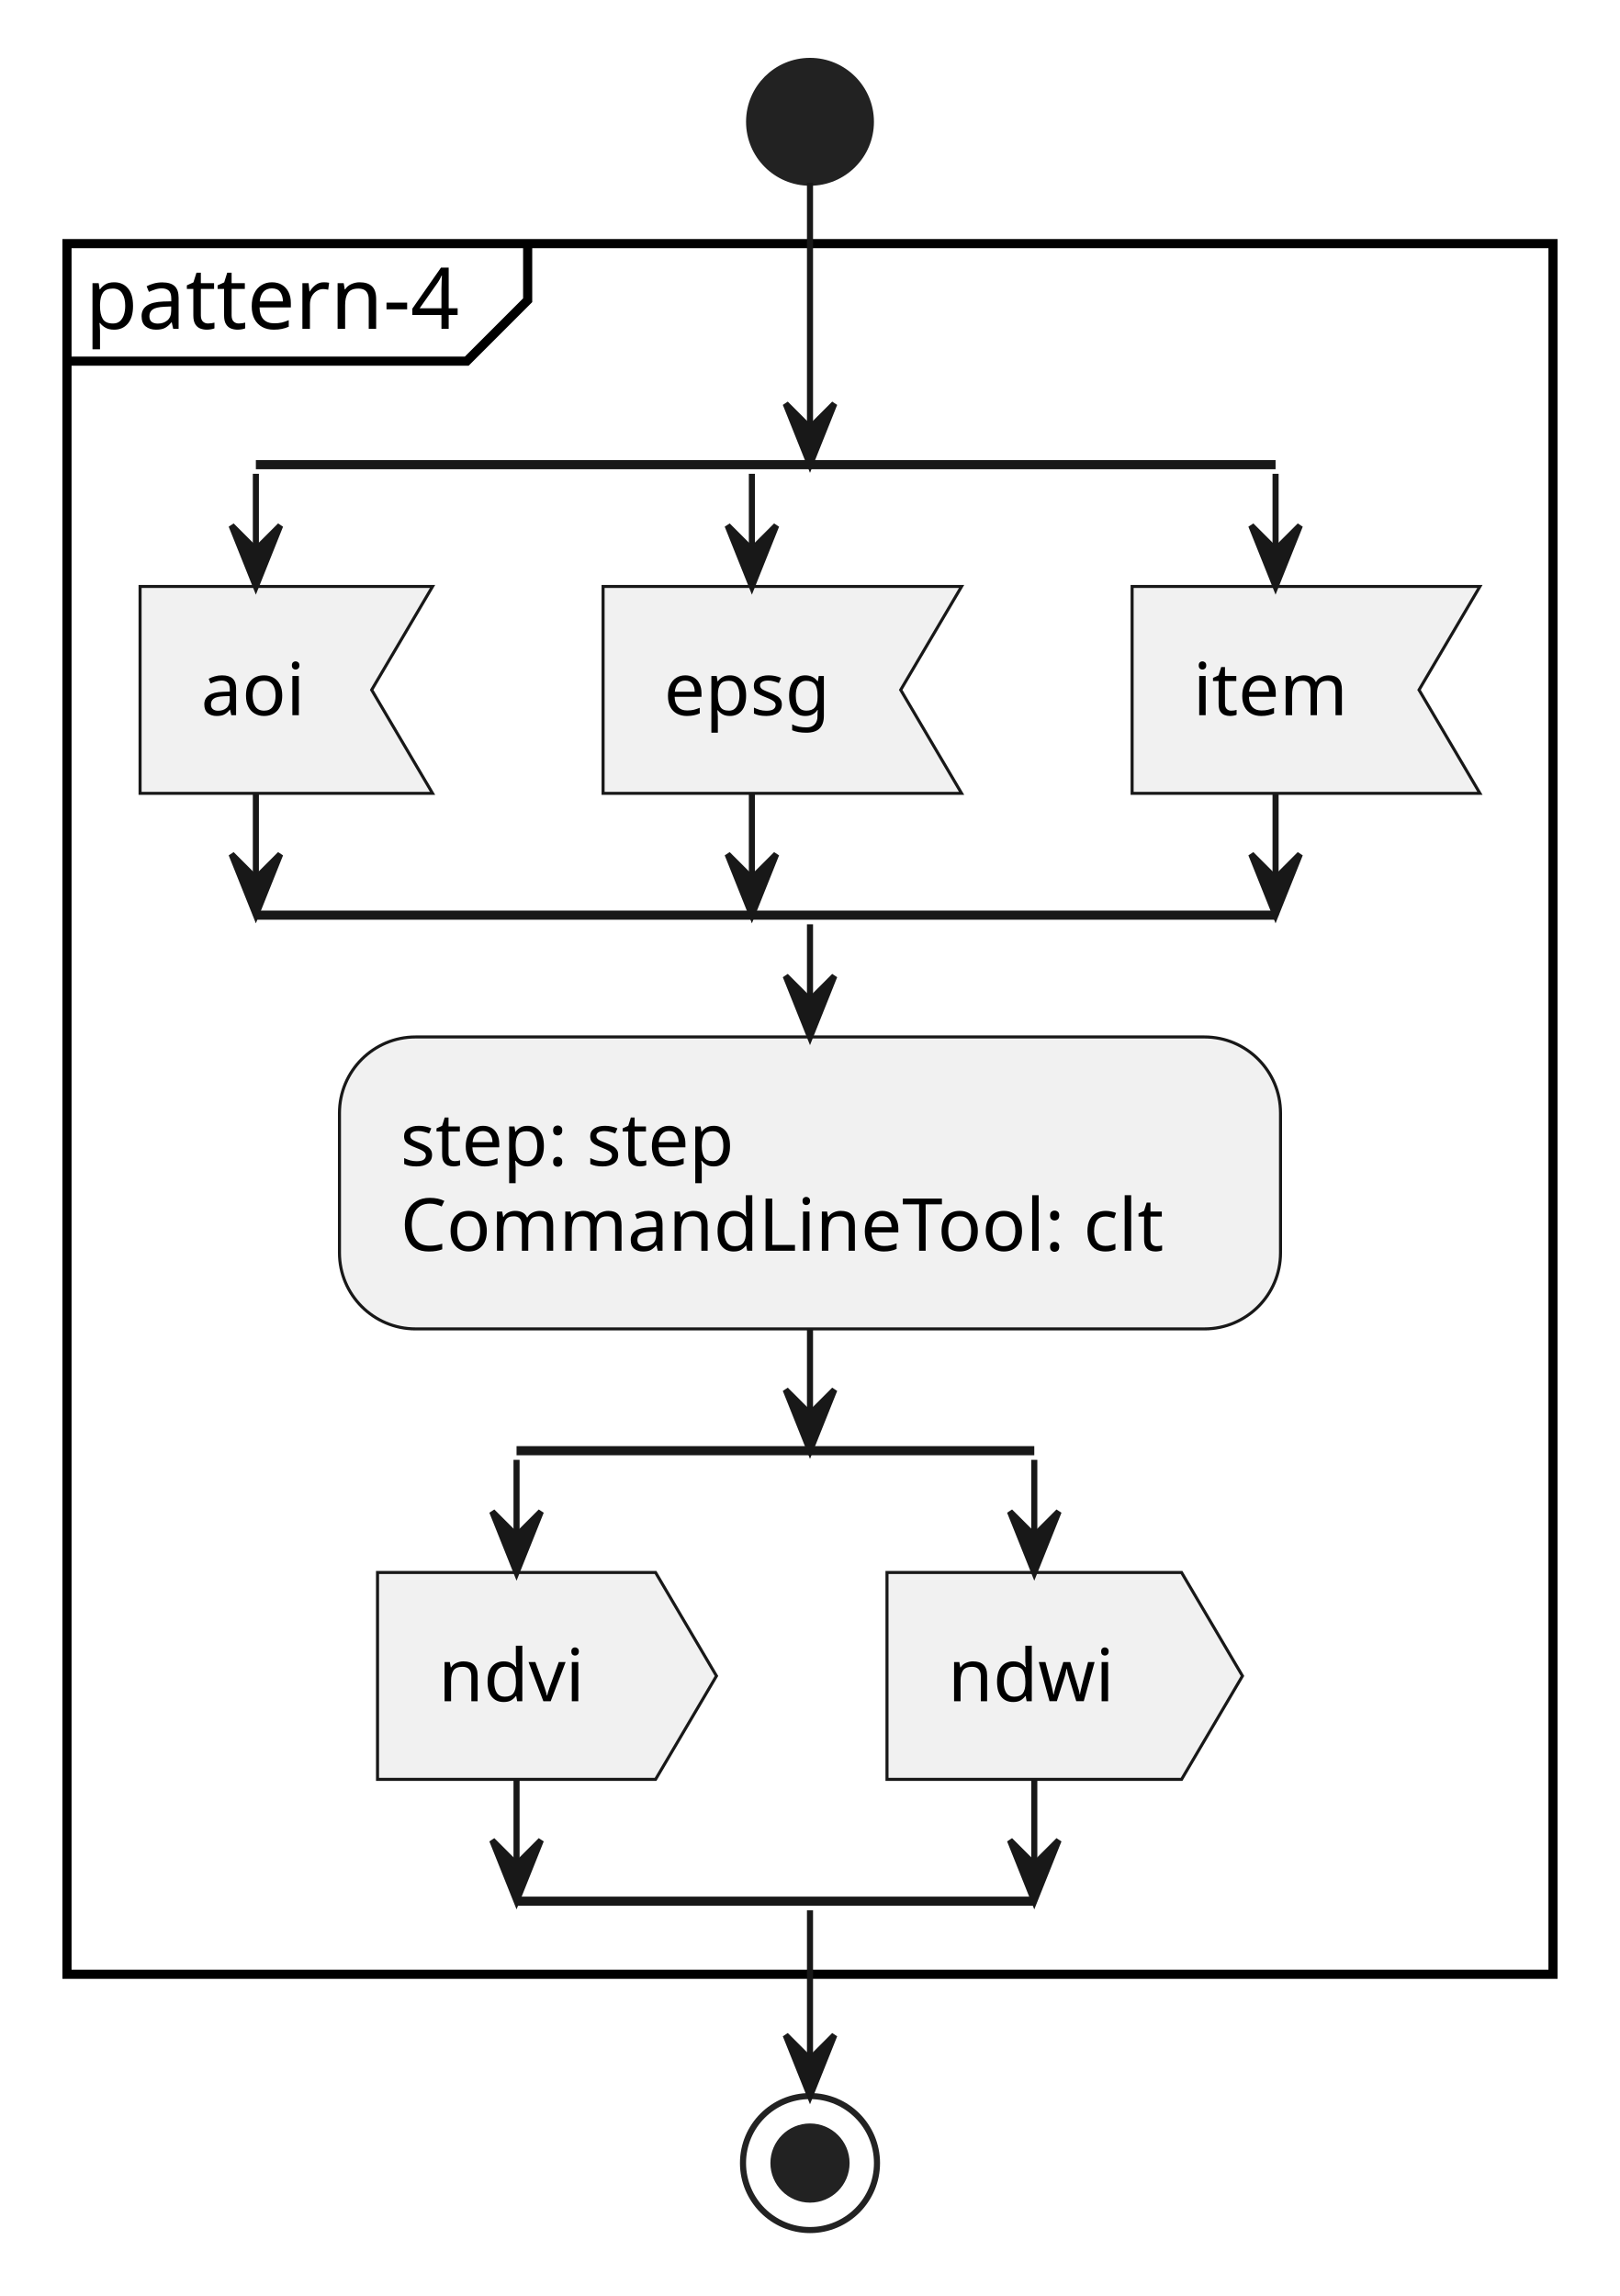
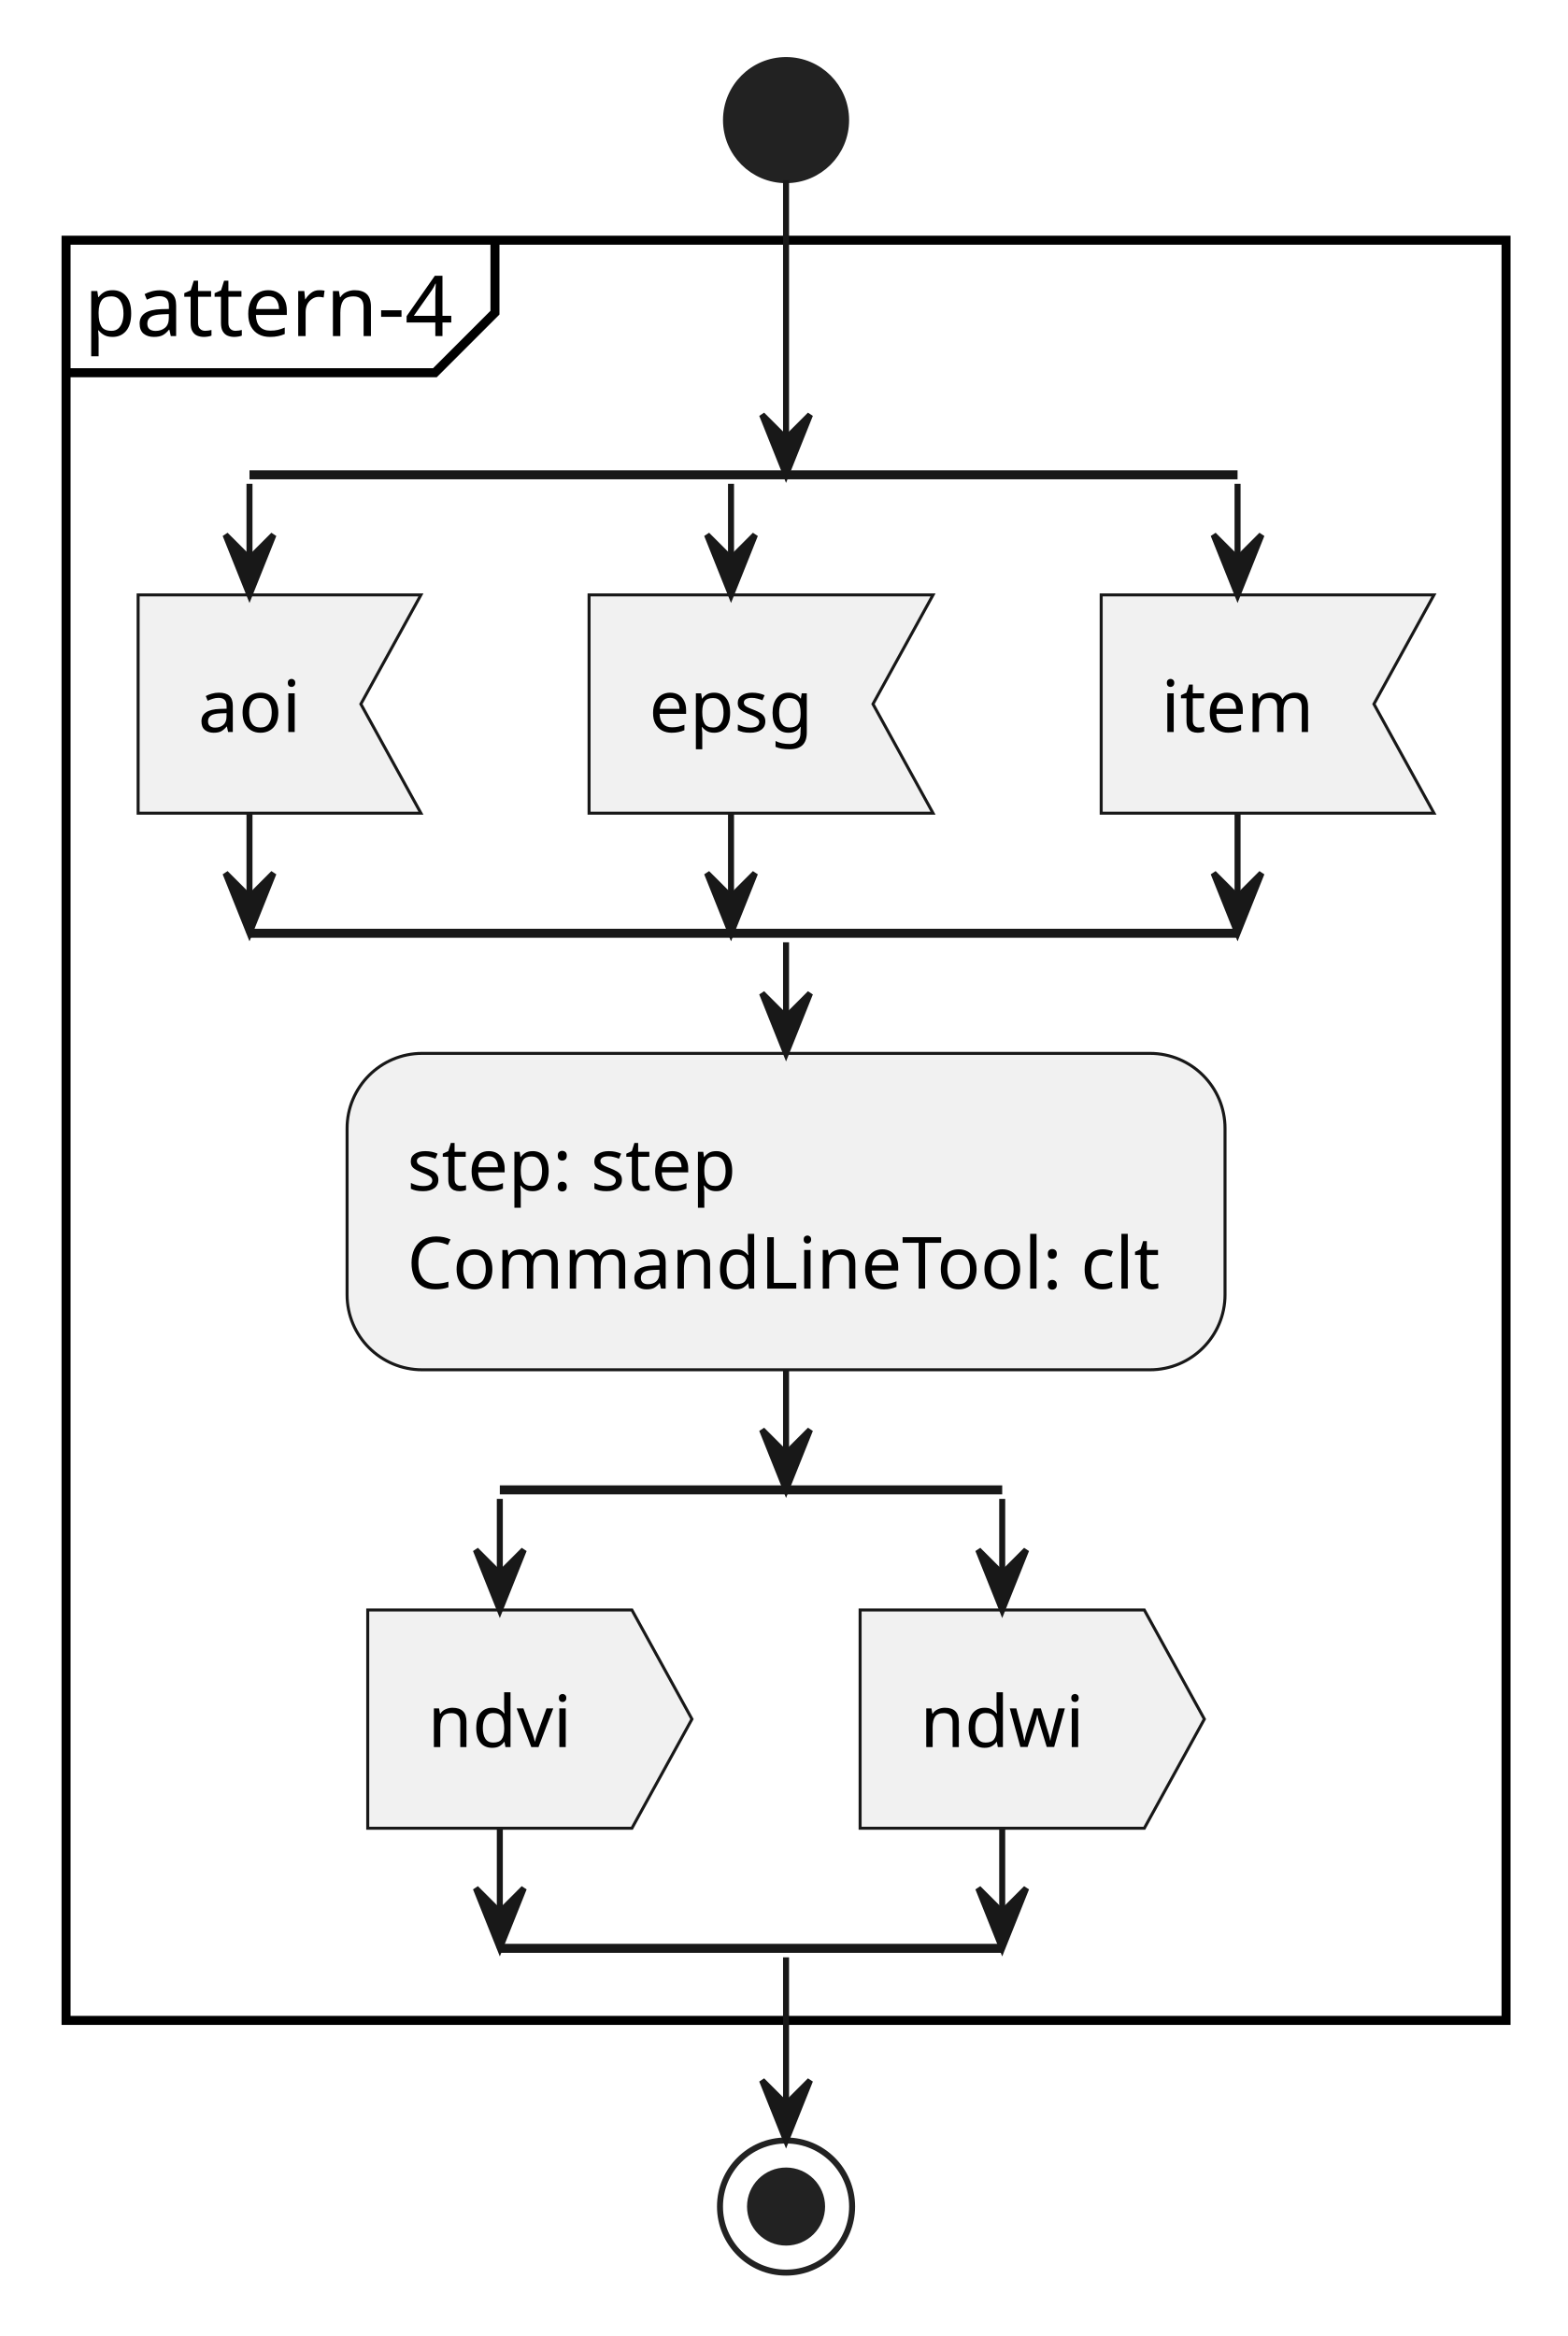
- <svg xmlns="http://www.w3.org/2000/svg" contentStyleType="text/css" data-diagram-type="ACTIVITY" height="377px" preserveAspectRatio="none" style="width:266px;height:377px;background:#FFFFFF;" version="1.1" viewBox="0 0 266 377" width="266px" zoomAndPan="magnify">
+ <svg xmlns="http://www.w3.org/2000/svg" contentStyleType="text/css" data-diagram-type="ACTIVITY" height="389px" preserveAspectRatio="none" style="width:261px;height:389px;background:#FFFFFF;" version="1.1" viewBox="0 0 261 389" width="261px" zoomAndPan="magnify">
  <defs />
  <g>
-     <ellipse cx="133.005" cy="20" fill="#222222" rx="10" ry="10" style="stroke:#222222;stroke-width:1;" />
-     <rect fill="none" height="284.172" style="stroke:#000000;stroke-width:1.5;" width="244.01" x="11" y="40" />
-     <path d="M86.645,40 L86.645,49.297 L76.645,59.297 L11,59.297" fill="none" style="stroke:#000000;stroke-width:1.5;" />
-     <text fill="#000000" font-family="sans-serif" font-size="14" lengthAdjust="spacing" textLength="65.645" x="14" y="53.995">pattern-4</text>
-     <line style="stroke:#181818;stroke-width:1.5;" x1="42.015" x2="209.454" y1="76.297" y2="76.297" />
-     <polygon fill="#F1F1F1" points="23,96.297,71.029,96.297,61.029,113.281,71.029,130.266,23,130.266" style="stroke:#181818;stroke-width:0.5;" />
-     <text fill="#000000" font-family="sans-serif" font-size="12" lengthAdjust="spacing" textLength="18.029" x="33" y="117.436">aoi</text>
-     <polygon fill="#F1F1F1" points="99.029,96.297,157.898,96.297,147.898,113.281,157.898,130.266,99.029,130.266" style="stroke:#181818;stroke-width:0.5;" />
-     <text fill="#000000" font-family="sans-serif" font-size="12" lengthAdjust="spacing" textLength="28.869" x="109.029" y="117.436">epsg</text>
-     <polygon fill="#F1F1F1" points="185.898,96.297,243.01,96.297,233.01,113.281,243.01,130.266,185.898,130.266" style="stroke:#181818;stroke-width:0.5;" />
-     <text fill="#000000" font-family="sans-serif" font-size="12" lengthAdjust="spacing" textLength="27.111" x="195.898" y="117.436">item</text>
-     <line style="stroke:#181818;stroke-width:1.5;" x1="42.015" x2="209.454" y1="150.266" y2="150.266" />
-     <rect fill="#F1F1F1" height="47.938" rx="12.5" ry="12.5" style="stroke:#181818;stroke-width:0.5;" width="154.525" x="55.742" y="170.266" />
-     <text fill="#000000" font-family="sans-serif" font-size="12" lengthAdjust="spacing" textLength="59.772" x="65.742" y="191.404">step: step</text>
-     <text fill="#000000" font-family="sans-serif" font-size="12" lengthAdjust="spacing" textLength="134.525" x="65.742" y="205.373">CommandLineTool: clt</text>
-     <line style="stroke:#181818;stroke-width:1.5;" x1="84.819" x2="169.834" y1="238.203" y2="238.203" />
-     <polygon fill="#F1F1F1" points="61.99,258.203,107.648,258.203,117.648,275.188,107.648,292.172,61.99,292.172" style="stroke:#181818;stroke-width:0.5;" />
-     <text fill="#000000" font-family="sans-serif" font-size="12" lengthAdjust="spacing" textLength="25.658" x="71.99" y="279.342">ndvi</text>
-     <polygon fill="#F1F1F1" points="145.648,258.203,194.019,258.203,204.019,275.188,194.019,292.172,145.648,292.172" style="stroke:#181818;stroke-width:0.5;" />
-     <text fill="#000000" font-family="sans-serif" font-size="12" lengthAdjust="spacing" textLength="28.371" x="155.648" y="279.342">ndwi</text>
-     <line style="stroke:#181818;stroke-width:1.5;" x1="84.819" x2="169.834" y1="312.172" y2="312.172" />
-     <ellipse cx="133.005" cy="355.172" fill="none" rx="11" ry="11" style="stroke:#222222;stroke-width:1;" />
-     <ellipse cx="133.005" cy="355.172" fill="#222222" rx="6" ry="6" style="stroke:#222222;stroke-width:1;" />
-     <line style="stroke:#181818;stroke-width:1;" x1="42.015" x2="42.015" y1="77.797" y2="96.297" />
-     <polygon fill="#181818" points="38.015,86.297,42.015,96.297,46.015,86.297,42.015,90.297" style="stroke:#181818;stroke-width:1;" />
-     <line style="stroke:#181818;stroke-width:1;" x1="123.464" x2="123.464" y1="77.797" y2="96.297" />
-     <polygon fill="#181818" points="119.464,86.297,123.464,96.297,127.464,86.297,123.464,90.297" style="stroke:#181818;stroke-width:1;" />
-     <line style="stroke:#181818;stroke-width:1;" x1="209.454" x2="209.454" y1="77.797" y2="96.297" />
-     <polygon fill="#181818" points="205.454,86.297,209.454,96.297,213.454,86.297,209.454,90.297" style="stroke:#181818;stroke-width:1;" />
-     <line style="stroke:#181818;stroke-width:1;" x1="42.015" x2="42.015" y1="130.266" y2="150.266" />
-     <polygon fill="#181818" points="38.015,140.266,42.015,150.266,46.015,140.266,42.015,144.266" style="stroke:#181818;stroke-width:1;" />
-     <line style="stroke:#181818;stroke-width:1;" x1="123.464" x2="123.464" y1="130.266" y2="150.266" />
-     <polygon fill="#181818" points="119.464,140.266,123.464,150.266,127.464,140.266,123.464,144.266" style="stroke:#181818;stroke-width:1;" />
-     <line style="stroke:#181818;stroke-width:1;" x1="209.454" x2="209.454" y1="130.266" y2="150.266" />
-     <polygon fill="#181818" points="205.454,140.266,209.454,150.266,213.454,140.266,209.454,144.266" style="stroke:#181818;stroke-width:1;" />
-     <line style="stroke:#181818;stroke-width:1;" x1="133.005" x2="133.005" y1="151.766" y2="170.266" />
-     <polygon fill="#181818" points="129.005,160.266,133.005,170.266,137.005,160.266,133.005,164.266" style="stroke:#181818;stroke-width:1;" />
-     <line style="stroke:#181818;stroke-width:1;" x1="84.819" x2="84.819" y1="239.703" y2="258.203" />
-     <polygon fill="#181818" points="80.819,248.203,84.819,258.203,88.819,248.203,84.819,252.203" style="stroke:#181818;stroke-width:1;" />
-     <line style="stroke:#181818;stroke-width:1;" x1="169.834" x2="169.834" y1="239.703" y2="258.203" />
-     <polygon fill="#181818" points="165.834,248.203,169.834,258.203,173.834,248.203,169.834,252.203" style="stroke:#181818;stroke-width:1;" />
-     <line style="stroke:#181818;stroke-width:1;" x1="84.819" x2="84.819" y1="292.172" y2="312.172" />
-     <polygon fill="#181818" points="80.819,302.172,84.819,312.172,88.819,302.172,84.819,306.172" style="stroke:#181818;stroke-width:1;" />
-     <line style="stroke:#181818;stroke-width:1;" x1="169.834" x2="169.834" y1="292.172" y2="312.172" />
-     <polygon fill="#181818" points="165.834,302.172,169.834,312.172,173.834,302.172,169.834,306.172" style="stroke:#181818;stroke-width:1;" />
-     <line style="stroke:#181818;stroke-width:1;" x1="133.005" x2="133.005" y1="218.203" y2="238.203" />
-     <polygon fill="#181818" points="129.005,228.203,133.005,238.203,137.005,228.203,133.005,232.203" style="stroke:#181818;stroke-width:1;" />
-     <line style="stroke:#181818;stroke-width:1;" x1="133.005" x2="133.005" y1="30" y2="76.297" />
-     <polygon fill="#181818" points="129.005,66.297,133.005,76.297,137.005,66.297,133.005,70.297" style="stroke:#181818;stroke-width:1;" />
-     <line style="stroke:#181818;stroke-width:1;" x1="133.005" x2="133.005" y1="313.672" y2="344.172" />
-     <polygon fill="#181818" points="129.005,334.172,133.005,344.172,137.005,334.172,133.005,338.172" style="stroke:#181818;stroke-width:1;" />
+     <ellipse cx="130.89" cy="20" fill="#222222" rx="10" ry="10" style="stroke:#222222;stroke-width:1;" />
+     <rect fill="none" height="296.444" style="stroke:#000000;stroke-width:1.5;" width="239.78" x="11" y="40" />
+     <path d="M82.418,40 L82.418,52.068 L72.418,62.068 L11,62.068" fill="none" style="stroke:#000000;stroke-width:1.5;" />
+     <text fill="#000000" font-family="sans-serif" font-size="14" lengthAdjust="spacing" textLength="61.418" x="14" y="55.966">pattern-4</text>
+     <line style="stroke:#181818;stroke-width:1.5;" x1="41.544" x2="206.072" y1="79.068" y2="79.068" />
+     <polygon fill="#F1F1F1" points="23,99.068,70.088,99.068,60.088,117.24,70.088,135.412,23,135.412" style="stroke:#181818;stroke-width:0.5;" />
+     <text fill="#000000" font-family="sans-serif" font-size="12" lengthAdjust="spacing" textLength="17.088" x="33" y="121.896">aoi</text>
+     <polygon fill="#F1F1F1" points="98.088,99.068,155.364,99.068,145.364,117.24,155.364,135.412,98.088,135.412" style="stroke:#181818;stroke-width:0.5;" />
+     <text fill="#000000" font-family="sans-serif" font-size="12" lengthAdjust="spacing" textLength="27.276" x="108.088" y="121.896">epsg</text>
+     <polygon fill="#F1F1F1" points="183.364,99.068,238.78,99.068,228.78,117.24,238.78,135.412,183.364,135.412" style="stroke:#181818;stroke-width:0.5;" />
+     <text fill="#000000" font-family="sans-serif" font-size="12" lengthAdjust="spacing" textLength="25.416" x="193.364" y="121.896">item</text>
+     <line style="stroke:#181818;stroke-width:1.5;" x1="41.544" x2="206.072" y1="155.412" y2="155.412" />
+     <rect fill="#F1F1F1" height="52.688" rx="12.5" ry="12.5" style="stroke:#181818;stroke-width:0.5;" width="146.193" x="57.794" y="175.412" />
+     <text fill="#000000" font-family="sans-serif" font-size="12" lengthAdjust="spacing" textLength="54.792" x="67.794" y="198.24">step: step</text>
+     <text fill="#000000" font-family="sans-serif" font-size="12" lengthAdjust="spacing" textLength="126.193" x="67.794" y="214.584">CommandLineTool: clt</text>
+     <line style="stroke:#181818;stroke-width:1.5;" x1="83.228" x2="166.884" y1="248.1" y2="248.1" />
+     <polygon fill="#F1F1F1" points="61.234,268.1,105.222,268.1,115.222,286.272,105.222,304.444,61.234,304.444" style="stroke:#181818;stroke-width:0.5;" />
+     <text fill="#000000" font-family="sans-serif" font-size="12" lengthAdjust="spacing" textLength="23.988" x="71.234" y="290.928">ndvi</text>
+     <polygon fill="#F1F1F1" points="143.222,268.1,190.546,268.1,200.546,286.272,190.546,304.444,143.222,304.444" style="stroke:#181818;stroke-width:0.5;" />
+     <text fill="#000000" font-family="sans-serif" font-size="12" lengthAdjust="spacing" textLength="27.324" x="153.222" y="290.928">ndwi</text>
+     <line style="stroke:#181818;stroke-width:1.5;" x1="83.228" x2="166.884" y1="324.444" y2="324.444" />
+     <ellipse cx="130.89" cy="367.444" fill="none" rx="11" ry="11" style="stroke:#222222;stroke-width:1;" />
+     <ellipse cx="130.89" cy="367.444" fill="#222222" rx="6" ry="6" style="stroke:#222222;stroke-width:1;" />
+     <line style="stroke:#181818;stroke-width:1;" x1="41.544" x2="41.544" y1="80.568" y2="99.068" />
+     <polygon fill="#181818" points="37.544,89.068,41.544,99.068,45.544,89.068,41.544,93.068" style="stroke:#181818;stroke-width:1;" />
+     <line style="stroke:#181818;stroke-width:1;" x1="121.726" x2="121.726" y1="80.568" y2="99.068" />
+     <polygon fill="#181818" points="117.726,89.068,121.726,99.068,125.726,89.068,121.726,93.068" style="stroke:#181818;stroke-width:1;" />
+     <line style="stroke:#181818;stroke-width:1;" x1="206.072" x2="206.072" y1="80.568" y2="99.068" />
+     <polygon fill="#181818" points="202.072,89.068,206.072,99.068,210.072,89.068,206.072,93.068" style="stroke:#181818;stroke-width:1;" />
+     <line style="stroke:#181818;stroke-width:1;" x1="41.544" x2="41.544" y1="135.412" y2="155.412" />
+     <polygon fill="#181818" points="37.544,145.412,41.544,155.412,45.544,145.412,41.544,149.412" style="stroke:#181818;stroke-width:1;" />
+     <line style="stroke:#181818;stroke-width:1;" x1="121.726" x2="121.726" y1="135.412" y2="155.412" />
+     <polygon fill="#181818" points="117.726,145.412,121.726,155.412,125.726,145.412,121.726,149.412" style="stroke:#181818;stroke-width:1;" />
+     <line style="stroke:#181818;stroke-width:1;" x1="206.072" x2="206.072" y1="135.412" y2="155.412" />
+     <polygon fill="#181818" points="202.072,145.412,206.072,155.412,210.072,145.412,206.072,149.412" style="stroke:#181818;stroke-width:1;" />
+     <line style="stroke:#181818;stroke-width:1;" x1="130.89" x2="130.89" y1="156.912" y2="175.412" />
+     <polygon fill="#181818" points="126.89,165.412,130.89,175.412,134.89,165.412,130.89,169.412" style="stroke:#181818;stroke-width:1;" />
+     <line style="stroke:#181818;stroke-width:1;" x1="83.228" x2="83.228" y1="249.6" y2="268.1" />
+     <polygon fill="#181818" points="79.228,258.1,83.228,268.1,87.228,258.1,83.228,262.1" style="stroke:#181818;stroke-width:1;" />
+     <line style="stroke:#181818;stroke-width:1;" x1="166.884" x2="166.884" y1="249.6" y2="268.1" />
+     <polygon fill="#181818" points="162.884,258.1,166.884,268.1,170.884,258.1,166.884,262.1" style="stroke:#181818;stroke-width:1;" />
+     <line style="stroke:#181818;stroke-width:1;" x1="83.228" x2="83.228" y1="304.444" y2="324.444" />
+     <polygon fill="#181818" points="79.228,314.444,83.228,324.444,87.228,314.444,83.228,318.444" style="stroke:#181818;stroke-width:1;" />
+     <line style="stroke:#181818;stroke-width:1;" x1="166.884" x2="166.884" y1="304.444" y2="324.444" />
+     <polygon fill="#181818" points="162.884,314.444,166.884,324.444,170.884,314.444,166.884,318.444" style="stroke:#181818;stroke-width:1;" />
+     <line style="stroke:#181818;stroke-width:1;" x1="130.89" x2="130.89" y1="228.1" y2="248.1" />
+     <polygon fill="#181818" points="126.89,238.1,130.89,248.1,134.89,238.1,130.89,242.1" style="stroke:#181818;stroke-width:1;" />
+     <line style="stroke:#181818;stroke-width:1;" x1="130.89" x2="130.89" y1="30" y2="79.068" />
+     <polygon fill="#181818" points="126.89,69.068,130.89,79.068,134.89,69.068,130.89,73.068" style="stroke:#181818;stroke-width:1;" />
+     <line style="stroke:#181818;stroke-width:1;" x1="130.89" x2="130.89" y1="325.944" y2="356.444" />
+     <polygon fill="#181818" points="126.89,346.444,130.89,356.444,134.89,346.444,130.89,350.444" style="stroke:#181818;stroke-width:1;" />
  </g>
</svg>
